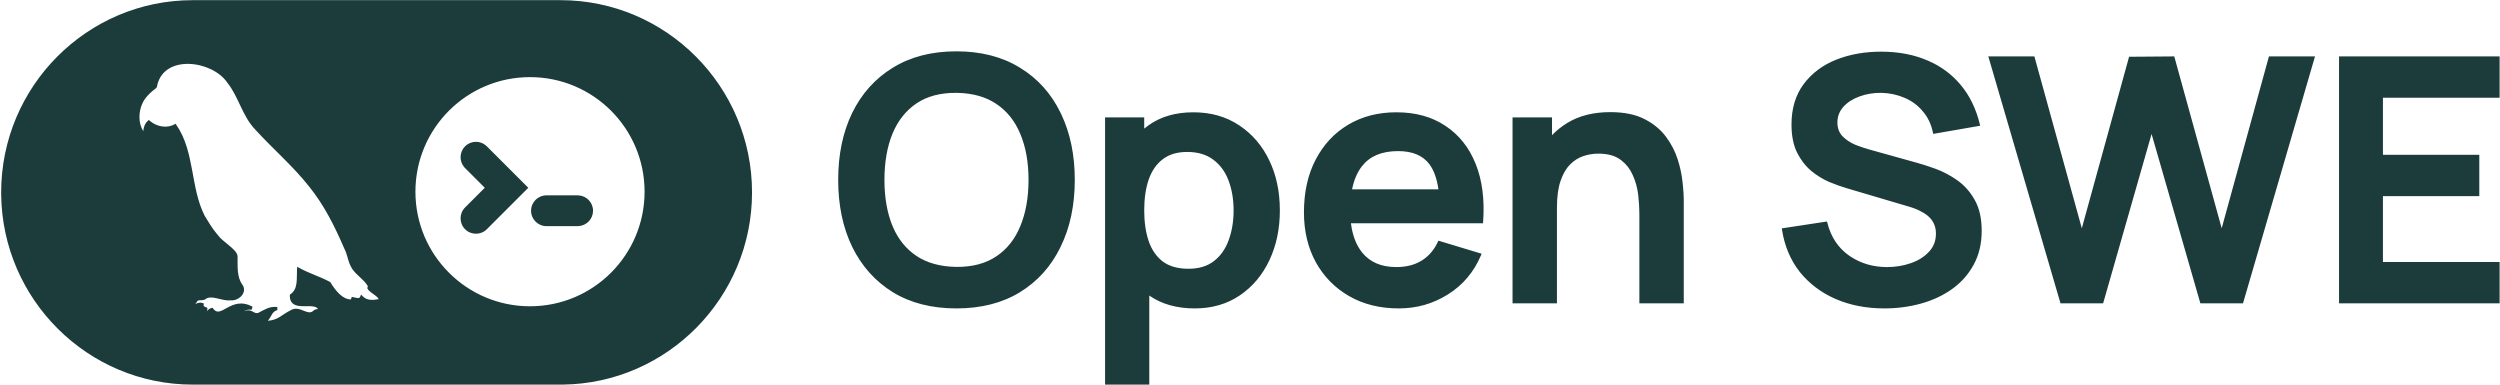
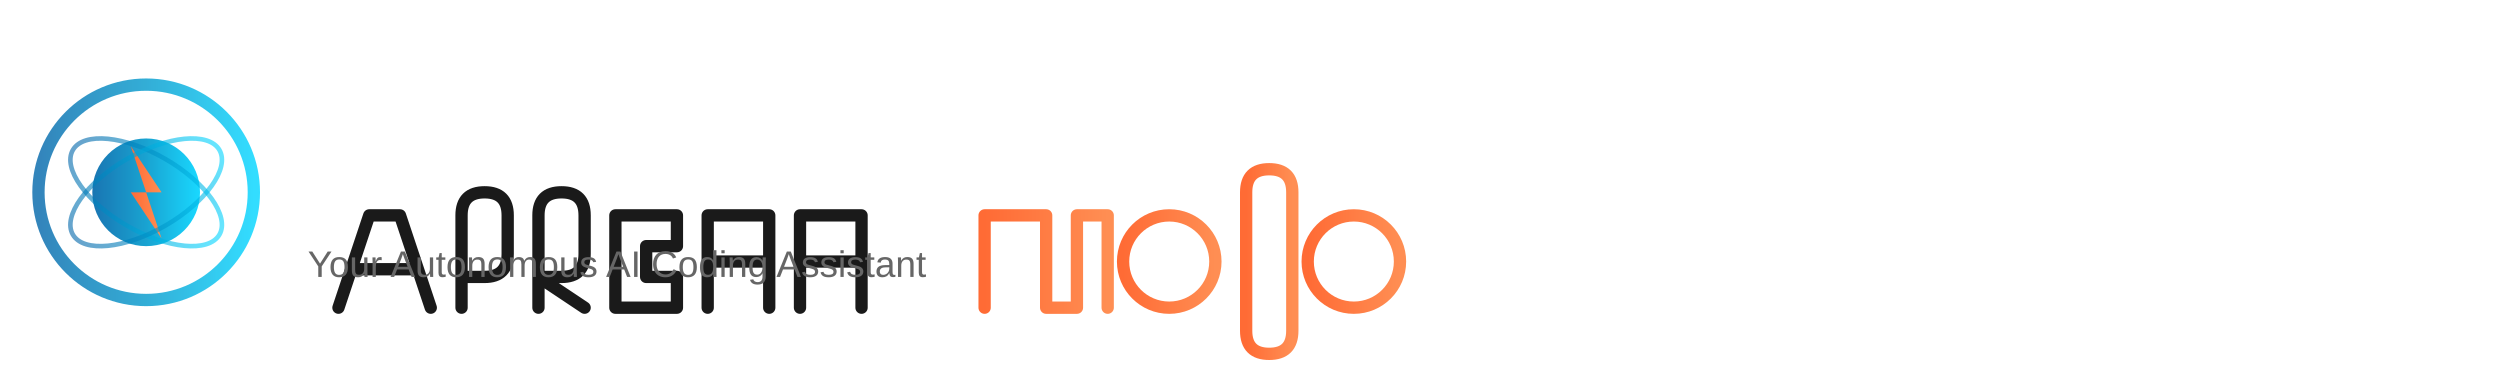
<svg xmlns="http://www.w3.org/2000/svg" width="1625" height="250" viewBox="0 0 1625 250" fill="none">
-   <path d="M364.304 0.104C432.97 0.105 488.822 56.159 488.822 125.053C488.822 193.408 433.839 249.123 365.911 249.99L364.304 250H125.272C57.142 250 1.626 194.819 0.763 126.665L0.753 125.053C0.753 56.159 56.606 0.104 125.272 0.104H364.304ZM775.651 72.99C787.045 72.99 796.964 75.785 805.367 81.409L806.154 81.934C814.227 87.42 820.502 94.835 824.981 104.153C829.606 113.701 831.906 124.568 831.906 136.729C831.906 148.745 829.643 159.571 825.096 169.188C820.548 178.805 814.123 186.432 805.819 192.042C797.491 197.67 787.751 200.469 776.642 200.469C764.955 200.469 755.07 197.708 747.043 192.13V250H718.296V76.293H743.74V83.597C744.652 82.843 745.593 82.121 746.563 81.431C754.468 75.785 764.185 72.99 775.651 72.99ZM122.818 41.532C117.969 41.409 113.355 42.402 109.691 44.668C106.076 46.904 103.335 50.41 102.191 55.455C102.188 55.857 102.116 56.258 101.919 56.645C101.701 57.072 101.375 57.398 101.004 57.67C98.437 59.552 96.176 61.667 94.279 64.221C92.011 67.396 90.68 71.714 90.645 75.967C90.618 79.351 91.41 82.615 93.12 85.207C93.373 82.853 93.971 80.478 96.078 78.567L96.732 77.973L97.402 78.55C101.794 82.332 108.379 83.603 113.312 80.868L114.102 80.431L114.617 81.171C120.696 89.891 122.954 100.247 124.879 110.559C126.815 120.929 128.414 131.232 133.045 140.251C135.497 144.332 137.917 148.406 140.904 151.955L141.511 152.66L141.561 152.716L141.601 152.779C142.204 153.715 143.216 154.746 144.476 155.86C145.731 156.971 147.147 158.091 148.547 159.245C149.926 160.382 151.285 161.547 152.336 162.692C153.361 163.809 154.234 165.052 154.415 166.354L154.424 166.416L154.425 166.478C154.475 169.936 154.304 173.342 154.665 176.671C154.999 179.751 155.782 182.624 157.564 185.135L157.935 185.633L157.997 185.713L158.042 185.805C159.331 188.419 158.34 190.988 156.609 192.713C154.932 194.385 152.396 195.455 150.021 195.202C148.576 195.382 147.095 195.233 145.659 194.971C144.198 194.704 142.672 194.298 141.282 193.979C138.433 193.326 136.045 193.022 134.104 194.066C133.525 194.631 132.841 194.886 132.193 195.008C131.538 195.131 130.823 195.129 130.283 195.146C129.11 195.185 128.487 195.317 128.068 196.022C127.871 196.469 127.545 196.896 127.277 197.23C127.121 197.426 126.973 197.602 126.837 197.771C128.16 196.936 129.742 196.347 131.708 197.008L132.526 197.283L132.374 198.133C132.31 198.49 132.347 198.685 132.385 198.787C132.42 198.884 132.484 198.975 132.617 199.078C132.763 199.192 132.967 199.3 133.255 199.427C133.483 199.527 133.912 199.697 134.21 199.836L134.806 200.115L134.786 200.772C134.774 201.185 134.703 201.581 134.64 201.913C134.619 202.022 134.598 202.122 134.58 202.217C134.663 202.115 134.749 202.013 134.836 201.914C135.459 201.204 136.264 200.498 137.47 200.184L138.119 200.015L138.522 200.552C139.229 201.495 139.882 202.01 140.477 202.274C141.06 202.533 141.665 202.586 142.346 202.472C143.045 202.354 143.813 202.063 144.688 201.639C145.569 201.212 146.482 200.69 147.516 200.127C149.541 199.024 151.917 197.823 154.683 197.417C157.485 197.006 160.619 197.418 164.16 199.402L163.622 201.273C161.577 201.171 159.906 201.353 158.548 202.32C159.373 201.978 160.116 201.789 160.804 201.726C162.144 201.602 163.158 201.964 163.997 202.386C164.381 202.579 164.796 202.821 165.101 202.986C165.436 203.168 165.73 203.309 166.025 203.403C166.556 203.572 167.182 203.62 168.125 203.24C169.859 202.334 171.741 201.229 173.677 200.465C175.666 199.679 177.826 199.201 180.213 199.579L180.334 201.527C178.537 202.046 177.628 202.995 176.848 204.206C176.429 204.856 176.086 205.514 175.632 206.3C175.213 207.024 174.729 207.793 174.097 208.543C177.619 208.143 179.606 207.332 181.427 206.259C182.466 205.646 183.432 204.961 184.656 204.155C185.857 203.365 187.242 202.5 189.029 201.595C192.125 199.723 195.238 201.134 197.615 202.065C198.896 202.567 199.987 202.958 201.005 203.006C201.947 203.05 202.847 202.8 203.77 201.897L203.776 201.891L203.783 201.885C204.52 201.191 205.371 200.993 206.104 200.93C206.302 200.913 206.501 200.905 206.69 200.9C206.534 200.626 206.35 200.401 206.141 200.215C205.681 199.805 205.048 199.514 204.224 199.322C202.524 198.927 200.379 199.022 198.043 199.034C195.825 199.046 193.392 198.985 191.533 198.077C190.567 197.605 189.737 196.897 189.172 195.861C188.613 194.838 188.353 193.568 188.39 192.028L188.402 191.517L188.825 191.227C191.298 189.538 192.292 187.075 192.695 184.183C192.898 182.728 192.946 181.196 192.965 179.627C192.983 178.08 192.973 176.472 193.067 174.963L193.167 173.379L194.553 174.152C197.708 175.912 201.05 177.303 204.437 178.698C207.594 179.999 210.796 181.306 213.83 182.901L214.435 183.225L214.667 183.352L214.807 183.576C216.394 186.131 218.382 189.027 220.756 191.224C222.952 193.256 225.384 194.603 228.061 194.637C228.158 194.355 228.258 194.075 228.371 193.771L228.66 192.989L229.48 193.133C230.027 193.228 230.627 193.393 231.13 193.517C231.666 193.649 232.135 193.747 232.553 193.77C232.965 193.792 233.255 193.736 233.469 193.622C233.666 193.517 233.897 193.311 234.101 192.842L234.703 191.459L235.742 192.552C238.303 195.245 242.152 195.252 245.982 194.483C246.036 194.412 246.045 194.372 246.046 194.362C246.05 194.332 246.055 194.224 245.925 193.996C245.641 193.5 244.984 192.884 244.039 192.154C243.585 191.803 243.097 191.45 242.599 191.089C242.106 190.732 241.602 190.366 241.137 190.006C240.673 189.647 240.226 189.276 239.852 188.903C239.486 188.539 239.136 188.122 238.922 187.661L238.658 187.092L239.056 186.606C239.08 186.577 239.124 186.519 239.093 186.315C239.057 186.084 238.931 185.747 238.663 185.302C238.129 184.413 237.201 183.351 236.092 182.225C234.992 181.108 233.778 179.989 232.695 178.972C231.671 178.008 230.711 177.085 230.181 176.391C228.17 174.187 227.183 171.537 226.393 168.96C225.58 166.312 224.986 163.81 223.788 161.543L223.77 161.508L223.754 161.471C217.589 147.157 210.56 133.038 200.733 121.01L200.729 121.003L200.723 120.997C195.52 114.411 189.704 108.381 183.75 102.422C177.807 96.475 171.71 90.583 166.011 84.326V84.325C161.689 79.855 158.965 74.456 156.423 69.114C153.856 63.721 151.483 58.409 147.85 53.844L147.825 53.812L147.804 53.78C142.893 46.512 132.561 41.779 122.818 41.532ZM621.66 33.365C637.659 33.365 651.424 36.885 662.91 43.971H662.909C674.45 50.971 683.272 60.766 689.369 73.329L689.938 74.513C695.727 86.801 698.607 100.944 698.607 116.917C698.607 133.403 695.538 147.94 689.37 160.5L689.371 160.501C683.274 173.068 674.45 182.901 662.908 189.976H662.906C651.421 196.986 637.657 200.469 621.66 200.469C605.663 200.469 591.899 196.986 580.413 189.976L580.409 189.974C568.942 182.9 560.12 173.068 553.95 160.505L553.948 160.501C547.854 147.941 544.822 133.404 544.822 116.917C544.822 100.43 547.854 85.894 553.948 73.334L553.95 73.329C560.12 60.767 568.941 50.972 580.409 43.971C591.896 36.885 605.661 33.365 621.66 33.365ZM907.67 72.99C920.154 72.99 930.812 75.927 939.591 81.852C948.435 87.698 954.979 95.976 959.23 106.641C963.482 117.306 965.068 129.829 964.032 144.177L963.965 145.104H878.116C879.088 152.984 881.514 159.284 885.337 164.062C890.392 170.382 897.781 173.594 907.67 173.594C914.05 173.594 919.475 172.197 923.986 169.449L924.414 169.181C928.796 166.37 932.196 162.395 934.611 157.22L934.978 156.435L935.808 156.686L962.004 164.61L963.07 164.934L962.635 165.959C958.008 176.854 950.83 185.346 941.109 191.402C931.481 197.447 920.84 200.469 909.211 200.469C897.029 200.469 886.286 197.83 877.015 192.521C867.756 187.22 860.508 179.86 855.284 170.456L855.281 170.451C850.127 161.038 847.564 150.229 847.563 138.051C847.563 124.934 850.084 113.505 855.162 103.796C860.233 94.028 867.294 86.438 876.34 81.056C885.392 75.669 895.847 72.99 907.67 72.99ZM1223.37 33.586C1234.34 33.66 1244.16 35.55 1252.81 39.278L1253.62 39.626C1261.92 43.27 1268.9 48.495 1274.55 55.301C1280.38 62.329 1284.48 70.801 1286.86 80.69L1287.11 81.728L1286.06 81.91L1257.55 86.863L1256.6 87.028L1256.4 86.084C1255.26 80.656 1253.05 76.082 1249.8 72.335L1249.79 72.319C1246.59 68.482 1242.64 65.568 1237.95 63.574L1237.94 63.572C1233.3 61.572 1228.33 60.495 1223.02 60.351C1217.85 60.279 1213.06 61.069 1208.63 62.71L1208.63 62.714C1204.29 64.279 1200.8 66.539 1198.14 69.478L1197.68 70.027C1195.43 72.799 1194.32 75.979 1194.32 79.603C1194.32 83.275 1195.42 86.21 1197.57 88.494C1199.81 90.802 1202.58 92.669 1205.91 94.088C1208.96 95.294 1212.04 96.332 1215.14 97.205L1216.47 97.569L1216.48 97.572H1216.48L1244.87 105.494L1246.36 105.9C1249.9 106.888 1253.79 108.157 1258.05 109.704C1262.98 111.497 1267.72 113.998 1272.26 117.201C1276.87 120.449 1280.64 124.711 1283.57 129.969H1283.57C1286.61 135.298 1288.1 142.01 1288.1 150.048C1288.1 158.409 1286.34 165.809 1282.8 172.216C1279.35 178.513 1274.66 183.762 1268.74 187.957C1262.84 192.14 1256.09 195.269 1248.51 197.352L1248.51 197.351C1241 199.43 1233.14 200.469 1224.91 200.469C1213.2 200.469 1202.6 198.43 1193.14 194.333L1193.14 194.332C1183.75 190.235 1175.99 184.378 1169.86 176.761L1169.86 176.753C1163.8 169.048 1159.96 159.932 1158.32 149.432L1158.16 148.439L1159.16 148.289L1186.67 144.106L1187.57 143.97L1187.79 144.853C1190.09 154.033 1194.77 161.084 1201.82 166.069L1202.49 166.532C1209.49 171.235 1217.5 173.594 1226.56 173.594C1232.1 173.594 1237.31 172.73 1242.19 171.009C1247.04 169.294 1250.93 166.808 1253.89 163.572L1253.9 163.564C1256.87 160.387 1258.36 156.49 1258.36 151.81C1258.36 149.721 1258.01 147.831 1257.33 146.127L1257.33 146.114C1256.64 144.339 1255.62 142.77 1254.25 141.399L1254.24 141.391L1254.23 141.381C1252.93 140.013 1251.19 138.754 1248.99 137.618L1248.98 137.609L1248.96 137.6C1246.84 136.396 1244.34 135.359 1241.46 134.496V134.497L1200.52 122.389V122.391C1196.96 121.352 1193.11 119.981 1188.98 118.282L1188.97 118.278L1188.96 118.274C1184.83 116.474 1180.9 114.039 1177.16 110.977L1177.16 110.97L1177.15 110.962C1173.44 107.784 1170.39 103.786 1167.99 98.983L1167.98 98.975L1167.98 98.967C1165.62 94.027 1164.47 87.999 1164.47 80.925C1164.47 70.551 1167.09 61.782 1172.37 54.682L1172.37 54.68C1177.7 47.548 1184.83 42.23 1193.72 38.719L1193.72 38.718C1202.66 35.217 1212.55 33.512 1223.37 33.586ZM1223.82 199.463H1223.82H1223.82ZM623.139 199.459H623.14C623.63 199.452 624.119 199.442 624.605 199.429H624.604C624.118 199.442 623.629 199.452 623.139 199.459ZM344.5 50.13C303.369 50.13 270.025 83.473 270.025 124.604C270.025 165.736 303.369 199.08 344.5 199.08C385.631 199.08 418.976 165.736 418.976 124.604C418.976 83.473 385.631 50.13 344.5 50.13ZM1046.67 72.881C1055.58 72.881 1063.01 74.364 1068.92 77.394C1074.76 80.389 1079.43 84.226 1082.91 88.914C1086.35 93.548 1088.9 98.491 1090.55 103.739C1092.18 108.926 1093.22 113.869 1093.67 118.566L1093.85 120.24C1094.25 124.057 1094.45 127.245 1094.45 129.795V197.167H1065.59V138.931C1065.59 135.233 1065.34 131.125 1064.83 126.605C1064.32 122.161 1063.14 117.898 1061.28 113.811L1061.27 113.801L1061.27 113.791C1059.62 109.956 1057.16 106.778 1053.9 104.246L1053.23 103.742C1049.79 101.195 1045.03 99.866 1038.85 99.866C1035.59 99.866 1032.36 100.398 1029.15 101.466C1026.01 102.513 1023.14 104.332 1020.52 106.948C1018.01 109.453 1015.95 112.975 1014.37 117.572L1014.37 117.577L1013.43 117.247L1014.37 117.577C1012.81 122.056 1012.01 127.878 1012.01 135.079V197.167H983.149V76.293H1008.81V87.88C1011.5 85.063 1014.55 82.573 1017.95 80.414L1018.69 79.949C1026.38 75.219 1035.72 72.881 1046.67 72.881ZM1413.47 37.401L1444.1 148.374L1474.61 37.402L1474.82 36.668H1504.76L1504.38 37.948L1458.16 196.447L1457.95 197.167H1430.25L1430.04 196.443L1398.53 87.079L1367.24 196.442L1367.03 197.167H1339.33L1339.12 196.447L1292.78 37.948L1292.41 36.668H1322.35L1322.55 37.401L1353.18 148.378L1383.7 37.622L1383.9 36.894L1384.65 36.888L1412.5 36.668L1413.27 36.662L1413.47 37.401ZM1624.75 63.543H1548.91V100.618H1611.54V127.493H1548.91V170.291H1624.75V197.167H1520.38V36.668H1624.75V63.543ZM935.152 193.584C935.501 193.413 935.847 193.236 936.193 193.058C935.847 193.236 935.501 193.413 935.152 193.584ZM936.518 192.888C936.773 192.754 937.029 192.619 937.283 192.48C937.029 192.619 936.773 192.754 936.518 192.888ZM937.587 192.313C937.893 192.145 938.199 191.974 938.504 191.799C938.199 191.974 937.893 192.145 937.587 192.313ZM938.593 191.748C938.66 191.709 938.728 191.673 938.795 191.634C939.094 191.46 939.393 191.282 939.69 191.103V191.102C939.326 191.322 938.96 191.537 938.593 191.748ZM874.192 189.606C874.456 189.781 874.721 189.954 874.988 190.125C874.449 189.779 873.916 189.426 873.392 189.064L874.192 189.606ZM943.198 188.819C942.631 189.219 942.054 189.608 941.468 189.989L942.341 189.411C942.629 189.216 942.915 189.019 943.198 188.819ZM944.778 187.661L944.87 187.593C944.903 187.568 944.934 187.542 944.967 187.517C944.904 187.565 944.841 187.613 944.778 187.661ZM945.659 186.978C945.687 186.955 945.714 186.932 945.742 186.91C945.714 186.932 945.687 186.955 945.659 186.978ZM946.423 186.359C946.458 186.331 946.492 186.301 946.527 186.272C946.492 186.301 946.458 186.331 946.423 186.359ZM1269.98 185.791C1270.12 185.682 1270.26 185.571 1270.39 185.46C1270.26 185.571 1270.12 185.682 1269.98 185.791ZM947.228 185.682C947.259 185.655 947.29 185.628 947.321 185.601C947.29 185.628 947.259 185.655 947.228 185.682ZM1272.62 183.562C1272 184.125 1271.36 184.674 1270.71 185.208C1270.74 185.185 1270.77 185.163 1270.79 185.14C1271.13 184.863 1271.47 184.583 1271.8 184.298C1271.96 184.155 1272.12 184.012 1272.29 183.867C1272.4 183.767 1272.51 183.663 1272.62 183.562ZM1274.03 182.225C1274.23 182.026 1274.43 181.826 1274.63 181.624C1274.43 181.826 1274.23 182.026 1274.03 182.225ZM771.688 98.766C765.102 98.766 759.831 100.374 755.791 103.509L755.783 103.516C751.71 106.606 748.659 110.977 746.658 116.689C744.721 122.358 743.74 129.033 743.74 136.729C743.74 144.346 744.72 151.018 746.656 156.762C748.655 162.472 751.74 166.885 755.89 170.052C760.074 173.117 765.605 174.694 772.569 174.694C779.296 174.694 784.754 173.015 789.02 169.729C793.329 166.408 796.525 161.912 798.596 156.201L798.599 156.194C800.753 150.377 801.838 143.892 801.838 136.729C801.838 129.641 800.753 123.231 798.6 117.488L798.599 117.484C796.457 111.703 793.155 107.173 788.702 103.851L788.693 103.844C784.281 100.482 778.637 98.766 771.688 98.766ZM621.646 60.352C611.16 60.28 602.531 62.594 595.693 67.224C588.829 71.871 583.627 78.42 580.099 86.914L580.1 86.915C576.636 95.429 574.89 105.422 574.89 116.917C574.89 128.411 576.636 138.365 580.098 146.804L580.426 147.581C583.875 155.554 588.93 161.775 595.584 166.28H595.583C602.505 170.917 611.182 173.339 621.674 173.483C632.159 173.555 640.788 171.241 647.626 166.611L647.63 166.608C654.567 161.96 659.766 155.411 663.22 146.92L663.223 146.913C666.757 138.401 668.54 128.409 668.54 116.917C668.54 105.424 666.758 95.509 663.226 87.147L663.221 87.138C659.767 78.72 654.569 72.207 647.63 67.557L647.626 67.554C640.993 63.063 632.678 60.649 622.624 60.371L621.646 60.352ZM923.633 170.812C923.228 171.038 922.817 171.253 922.399 171.459C922.812 171.256 923.219 171.043 923.619 170.82L923.633 170.812ZM748.779 163.611C748.817 163.672 748.856 163.732 748.895 163.793C748.763 163.583 748.631 163.371 748.504 163.155L748.779 163.611ZM653.766 162.952C653.948 162.777 654.128 162.599 654.307 162.421C654.128 162.599 653.948 162.777 653.766 162.952ZM654.527 162.199C654.625 162.101 654.722 162.002 654.818 161.902C654.722 162.002 654.625 162.101 654.527 162.199ZM655.049 161.661C655.148 161.557 655.247 161.453 655.345 161.348C655.247 161.453 655.148 161.557 655.049 161.661ZM655.545 161.131C655.657 161.008 655.769 160.885 655.88 160.761C655.769 160.885 655.657 161.008 655.545 161.131ZM656.047 160.575C656.159 160.448 656.271 160.321 656.382 160.192C656.271 160.321 656.159 160.448 656.047 160.575ZM656.557 159.988C656.67 159.855 656.783 159.721 656.896 159.586C656.783 159.721 656.67 159.855 656.557 159.988ZM657.04 159.413C657.2 159.219 657.358 159.023 657.515 158.825C657.358 159.023 657.2 159.219 657.04 159.413ZM1259.33 152.925C1259.33 152.857 1259.34 152.79 1259.34 152.722V152.708C1259.34 152.78 1259.33 152.853 1259.33 152.925ZM662.21 151.509C662.003 151.91 661.793 152.308 661.577 152.699L661.976 151.962C662.055 151.812 662.132 151.66 662.21 151.509ZM1287.06 151.974C1287.07 151.897 1287.07 151.821 1287.07 151.744C1287.07 151.821 1287.07 151.897 1287.06 151.974ZM302.304 95.106C306.087 91.323 312.148 91.205 316.073 94.752L316.446 95.106L343.393 122.053L316.446 148.999C312.541 152.904 306.209 152.904 302.304 148.999C298.399 145.094 298.399 138.762 302.304 134.856L315.107 122.053L302.304 109.249L301.949 108.876C298.402 104.951 298.521 98.89 302.304 95.106ZM579.854 148.761C580.004 149.092 580.158 149.419 580.313 149.744C580.154 149.411 579.997 149.075 579.844 148.735L579.854 148.761ZM664.648 146.042C664.485 146.463 664.319 146.882 664.146 147.296L664.479 146.48C664.536 146.335 664.592 146.188 664.648 146.042ZM375.989 126.993C381.273 127.261 385.475 131.63 385.475 136.98C385.474 142.33 381.272 146.699 375.989 146.967L375.475 146.98H355.185C349.662 146.98 345.185 142.503 345.185 136.98C345.185 131.458 349.662 126.98 355.185 126.98H375.475L375.989 126.993ZM802.622 142.165L802.632 142.055C802.643 141.918 802.651 141.781 802.661 141.645C802.648 141.818 802.636 141.992 802.622 142.165ZM802.686 141.303C802.704 141.033 802.72 140.763 802.735 140.491C802.72 140.763 802.704 141.033 802.686 141.303ZM802.746 140.291C802.76 140.021 802.772 139.751 802.783 139.479C802.772 139.751 802.76 140.021 802.746 140.291ZM1283.58 132.142C1283.79 132.57 1283.98 133.006 1284.17 133.452C1283.98 133.006 1283.78 132.57 1283.58 132.142ZM908.771 98.215C898.128 98.215 890.388 101.512 885.344 107.958L885.34 107.962C882.263 111.851 880.09 116.876 878.852 123.072H934.968C933.969 115.999 931.997 110.572 929.105 106.732C924.871 101.11 918.17 98.215 908.771 98.215ZM800.658 120.51V120.509C800.555 120.157 800.447 119.808 800.337 119.46C800.447 119.808 800.555 120.157 800.658 120.51ZM669.508 119.464C669.511 119.334 669.516 119.204 669.519 119.074V119.041C669.516 119.182 669.511 119.323 669.508 119.464ZM800.26 119.221C800.163 118.922 800.065 118.625 799.963 118.329C800.065 118.625 800.163 118.922 800.26 119.221ZM799.908 118.172C799.787 117.825 799.664 117.48 799.536 117.138C799.664 117.48 799.787 117.825 799.908 118.172ZM1259.52 111.337C1259.81 111.454 1260.1 111.574 1260.39 111.696C1259.8 111.448 1259.21 111.209 1258.61 110.981L1259.52 111.337ZM886.586 105.053C886.478 105.161 886.37 105.269 886.264 105.379C886.37 105.269 886.478 105.161 886.586 105.053ZM887.146 104.511C887.021 104.627 886.898 104.746 886.775 104.865C886.898 104.746 887.021 104.627 887.146 104.511ZM887.782 103.935C887.617 104.079 887.453 104.225 887.292 104.374C887.454 104.225 887.617 104.079 887.782 103.935ZM888.423 103.396C888.242 103.542 888.065 103.692 887.889 103.844C888.065 103.692 888.242 103.542 888.423 103.396ZM1088.89 101.98C1089.1 102.547 1089.3 103.116 1089.48 103.689C1089.31 103.166 1089.14 102.644 1088.95 102.127C1088.93 102.078 1088.91 102.03 1088.89 101.98ZM754.394 103.339C754.371 103.357 754.35 103.377 754.327 103.396C754.477 103.27 754.629 103.147 754.782 103.025L754.394 103.339ZM1088.22 100.242C1088.43 100.753 1088.63 101.268 1088.82 101.785C1088.75 101.583 1088.67 101.381 1088.59 101.181C1088.47 100.866 1088.35 100.553 1088.22 100.241V100.242ZM760.492 99.7C760.33 99.765 760.169 99.831 760.01 99.898L760.493 99.7C760.655 99.636 760.819 99.573 760.983 99.512L760.492 99.7ZM1036.46 98.959C1036.21 98.979 1035.95 99.001 1035.7 99.027H1035.7C1035.95 99.001 1036.21 98.979 1036.46 98.959ZM1037.17 98.912C1036.96 98.923 1036.76 98.937 1036.55 98.952C1036.76 98.937 1036.96 98.923 1037.17 98.912ZM1037.93 98.881C1037.75 98.886 1037.57 98.893 1037.38 98.901C1037.57 98.893 1037.75 98.886 1037.93 98.881ZM1038.22 98.872C1038.19 98.873 1038.15 98.874 1038.11 98.875C1038.36 98.869 1038.61 98.866 1038.85 98.866C1038.64 98.866 1038.43 98.868 1038.22 98.872ZM918.501 98.469H918.502H918.501ZM916.271 97.92H916.272C916.034 97.871 915.793 97.826 915.55 97.782C915.792 97.826 916.033 97.871 916.271 97.92ZM915.422 97.76C915.215 97.724 915.007 97.688 914.798 97.655C915.007 97.688 915.215 97.723 915.422 97.76ZM914.649 97.633C914.404 97.596 914.157 97.561 913.907 97.528C914.157 97.561 914.404 97.596 914.649 97.633ZM1086.04 95.65C1086.2 95.951 1086.36 96.252 1086.51 96.555C1086.2 95.949 1085.88 95.348 1085.54 94.752L1086.04 95.65ZM870.694 86.173C870.648 86.21 870.602 86.246 870.556 86.283C870.062 86.681 869.576 87.088 869.097 87.503L869.821 86.887C870.11 86.646 870.401 86.408 870.694 86.173ZM872.268 84.963C872.05 85.124 871.835 85.287 871.62 85.451C871.835 85.287 872.05 85.124 872.268 84.963ZM873.063 84.385C872.886 84.512 872.709 84.641 872.533 84.769C872.709 84.641 872.886 84.512 873.063 84.385ZM873.958 83.761C873.759 83.897 873.561 84.034 873.364 84.173C873.561 84.034 873.759 83.897 873.958 83.761ZM662.828 83.811L662.741 83.628C662.68 83.502 662.616 83.378 662.554 83.254C662.646 83.439 662.737 83.624 662.828 83.811ZM874.404 83.458C874.337 83.503 874.27 83.549 874.203 83.595C874.412 83.454 874.622 83.315 874.833 83.177C874.69 83.27 874.546 83.363 874.404 83.458ZM875.209 82.931C875.169 82.956 875.13 82.983 875.09 83.009C875.305 82.87 875.522 82.733 875.739 82.597C875.562 82.708 875.385 82.818 875.209 82.931ZM876.851 81.915C876.556 82.09 876.265 82.268 875.975 82.448C876.265 82.268 876.556 82.09 876.851 81.915ZM1017.73 81.746C1017.64 81.805 1017.55 81.866 1017.46 81.926C1017.57 81.855 1017.67 81.784 1017.78 81.714L1017.73 81.746ZM1193.37 81.029C1193.38 81.11 1193.39 81.19 1193.4 81.27C1193.39 81.176 1193.38 81.082 1193.37 80.986L1193.37 81.029ZM1019.4 80.69C1019.33 80.732 1019.26 80.772 1019.19 80.814C1019.26 80.772 1019.33 80.732 1019.4 80.69ZM932.25 78.882C933.143 79.29 934.019 79.722 934.879 80.181C934.592 80.028 934.304 79.878 934.014 79.731C933.724 79.583 933.431 79.439 933.138 79.298C932.844 79.156 932.548 79.018 932.25 78.882ZM1019.94 80.362C1019.92 80.375 1019.9 80.389 1019.88 80.402C1019.97 80.345 1020.07 80.288 1020.17 80.231C1020.09 80.275 1020.02 80.318 1019.94 80.362ZM880.245 80.058C880.072 80.144 879.9 80.234 879.729 80.322C880 80.183 880.272 80.044 880.546 79.909C880.446 79.959 880.345 80.007 880.245 80.058ZM1020.68 79.936C1020.63 79.965 1020.58 79.995 1020.53 80.024C1020.66 79.948 1020.8 79.873 1020.94 79.798C1020.85 79.844 1020.77 79.889 1020.68 79.936ZM881.114 79.632C881.014 79.68 880.914 79.73 880.814 79.778C881.088 79.645 881.363 79.514 881.64 79.386C881.464 79.467 881.289 79.548 881.114 79.632ZM1021.6 79.44C1021.46 79.511 1021.33 79.583 1021.2 79.655C1021.33 79.583 1021.46 79.511 1021.6 79.44ZM881.992 79.222C881.941 79.245 881.891 79.269 881.84 79.293C882.184 79.134 882.53 78.978 882.878 78.827L881.992 79.222ZM1022.31 79.076C1022.19 79.134 1022.08 79.192 1021.96 79.251C1022.08 79.192 1022.19 79.134 1022.31 79.076ZM1022.99 78.736C1022.93 78.765 1022.88 78.794 1022.82 78.823C1022.88 78.794 1022.93 78.765 1022.99 78.736ZM885.835 77.644C885.707 77.692 885.579 77.738 885.451 77.786C885.579 77.738 885.707 77.692 885.835 77.644ZM886.501 77.403C886.425 77.43 886.349 77.458 886.272 77.485C886.383 77.446 886.493 77.406 886.604 77.367L886.501 77.403ZM890.256 76.227C889.937 76.314 889.62 76.405 889.305 76.498C889.936 76.312 890.573 76.137 891.215 75.972L890.256 76.227ZM1032.14 75.501C1032.09 75.513 1032.05 75.526 1032 75.538C1032.34 75.453 1032.69 75.37 1033.04 75.292L1032.14 75.501ZM893.305 75.475C893.226 75.492 893.147 75.509 893.068 75.526C893.147 75.509 893.226 75.492 893.305 75.475ZM894.141 75.298C894.088 75.308 894.036 75.319 893.984 75.33C894.068 75.313 894.152 75.295 894.235 75.278C894.204 75.285 894.172 75.291 894.141 75.298ZM897.253 74.747C897.144 74.763 897.035 74.781 896.927 74.798C897.035 74.781 897.144 74.763 897.253 74.747ZM899.181 74.485C899.153 74.489 899.125 74.493 899.098 74.496C899.245 74.478 899.392 74.46 899.54 74.443C899.42 74.457 899.3 74.471 899.181 74.485ZM900.276 74.363C900.1 74.382 899.924 74.4 899.749 74.42C899.924 74.4 900.1 74.382 900.276 74.363ZM900.911 74.301C900.815 74.31 900.72 74.319 900.624 74.328C900.72 74.319 900.815 74.31 900.911 74.301ZM901.692 74.231C901.604 74.239 901.516 74.246 901.428 74.254C901.516 74.246 901.604 74.239 901.692 74.231ZM902.303 74.184C902.272 74.186 902.242 74.188 902.212 74.19C902.28 74.185 902.349 74.181 902.417 74.176C902.379 74.178 902.341 74.181 902.303 74.184ZM903.4 74.111C903.364 74.113 903.328 74.116 903.292 74.118C903.328 74.116 903.364 74.113 903.4 74.111ZM1042.38 74.007C1042.17 74.02 1041.96 74.034 1041.75 74.049C1041.96 74.034 1042.17 74.02 1042.38 74.007ZM1043.61 73.943C1043.3 73.957 1042.99 73.972 1042.68 73.989C1042.99 73.972 1043.3 73.957 1043.61 73.943ZM615.708 59.579C615.514 59.596 615.321 59.613 615.128 59.632C615.321 59.613 615.514 59.596 615.708 59.579ZM616.099 59.546C616.044 59.55 615.989 59.555 615.935 59.56C616.223 59.536 616.513 59.514 616.805 59.494L616.099 59.546ZM1195.75 39.023C1195.19 39.225 1194.64 39.434 1194.09 39.649L1194.92 39.331C1195.19 39.227 1195.47 39.124 1195.75 39.023ZM1210.78 35.368C1210.62 35.391 1210.45 35.414 1210.29 35.438C1210.55 35.401 1210.81 35.365 1211.07 35.33C1210.97 35.343 1210.88 35.355 1210.78 35.368ZM1211.72 35.246C1211.62 35.258 1211.52 35.272 1211.42 35.284C1211.71 35.247 1212 35.211 1212.29 35.177C1212.1 35.199 1211.91 35.222 1211.72 35.246ZM1213.6 35.033C1213.23 35.072 1212.85 35.112 1212.48 35.155C1212.85 35.112 1213.23 35.071 1213.6 35.033ZM611.827 34.842C611.509 34.874 611.193 34.908 610.877 34.943C611.193 34.908 611.509 34.874 611.827 34.842ZM613.42 34.697C613.059 34.727 612.699 34.759 612.341 34.793C612.699 34.759 613.059 34.727 613.42 34.697ZM614.397 34.62C614.191 34.635 613.986 34.653 613.78 34.669C614.149 34.64 614.518 34.613 614.89 34.588C614.725 34.599 614.561 34.608 614.397 34.62ZM616.466 34.496C616.108 34.514 615.751 34.534 615.396 34.556C615.751 34.534 616.108 34.514 616.466 34.496ZM617.263 34.457C617.152 34.462 617.041 34.468 616.931 34.473C617.393 34.452 617.857 34.433 618.323 34.418C617.969 34.429 617.615 34.442 617.263 34.457ZM619.851 34.381C619.392 34.389 618.936 34.399 618.481 34.413C618.936 34.399 619.392 34.389 619.851 34.381ZM621.66 34.365C621.166 34.365 620.675 34.369 620.186 34.376C620.675 34.369 621.166 34.365 621.66 34.365ZM1273.38 182.863C1273.57 182.682 1273.75 182.5 1273.94 182.316C1273.75 182.5 1273.57 182.682 1273.38 182.863ZM1283.47 131.916L1283.23 131.436C1283.31 131.595 1283.39 131.757 1283.47 131.919C1283.47 131.918 1283.47 131.917 1283.47 131.916ZM871.44 85.588C871.395 85.623 871.348 85.658 871.303 85.693C871.099 85.852 870.896 86.012 870.694 86.173C870.941 85.976 871.19 85.781 871.44 85.588Z" fill="#1C3C3C" />
+   <defs>
+     <linearGradient id="gradient-light" x1="0%" y1="0%" x2="100%" y2="0%">
+       <stop offset="0%" style="stop-color:#0066AA;stop-opacity:1" />
+       <stop offset="50%" style="stop-color:#0099CC;stop-opacity:1" />
+       <stop offset="100%" style="stop-color:#00D4FF;stop-opacity:1" />
+     </linearGradient>
+     <linearGradient id="accent-light" x1="0%" y1="0%" x2="100%" y2="0%">
+       <stop offset="0%" style="stop-color:#FF6B35;stop-opacity:1" />
+       <stop offset="100%" style="stop-color:#FF8E53;stop-opacity:1" />
+     </linearGradient>
+   </defs>
+   <g transform="translate(20, 50)">
+     <circle cx="75" cy="75" r="70" stroke="url(#gradient-light)" stroke-width="8" fill="none" opacity="0.8" />
+     <circle cx="75" cy="75" r="35" fill="url(#gradient-light)" opacity="0.9" />
+     <path d="M65 45 L85 75 L75 75 L85 105 L65 75 L75 75 Z" fill="url(#accent-light)" />
+     <ellipse cx="75" cy="75" rx="55" ry="25" stroke="url(#gradient-light)" stroke-width="3" fill="none" opacity="0.6" transform="rotate(30 75 75)" />
+     <ellipse cx="75" cy="75" rx="55" ry="25" stroke="url(#gradient-light)" stroke-width="3" fill="none" opacity="0.6" transform="rotate(-30 75 75)" />
+   </g>
+   <g transform="translate(200, 80)">
+     <path d="M20 120 L40 60 L60 60 L80 120 M30 95 L70 95" stroke="#1A1A1A" stroke-width="8" stroke-linecap="round" stroke-linejoin="round" fill="none" />
+     <path d="M100 120 L100 60 Q100 45 115 45 Q130 45 130 60 L130 85 Q130 100 115 100 L100 100" stroke="#1A1A1A" stroke-width="8" stroke-linecap="round" stroke-linejoin="round" fill="none" />
+     <path d="M150 120 L150 60 Q150 45 165 45 Q180 45 180 60 L180 85 Q180 100 165 100 L150 100 M150 100 L180 120" stroke="#1A1A1A" stroke-width="8" stroke-linecap="round" stroke-linejoin="round" fill="none" />
+     <path d="M200 120 L200 60 L240 60 L240 80 L220 80 L220 100 L240 100 L240 120 L200 120" stroke="#1A1A1A" stroke-width="8" stroke-linecap="round" stroke-linejoin="round" fill="none" />
+     <path d="M260 120 L260 60 L300 60 L300 120 M260 90 L300 90" stroke="#1A1A1A" stroke-width="8" stroke-linecap="round" stroke-linejoin="round" fill="none" />
+     <path d="M320 120 L320 60 L360 60 L360 120 M320 90 L360 90" stroke="#1A1A1A" stroke-width="8" stroke-linecap="round" stroke-linejoin="round" fill="none" />
+   </g>
+   <g transform="translate(620, 80)">
+     <path d="M20 120 L20 60 L40 60 L60 60 L60 120 L80 120 L80 60 L100 60 L100 120" stroke="url(#accent-light)" stroke-width="8" stroke-linecap="round" stroke-linejoin="round" fill="none" />
+     <circle cx="140" cy="90" r="30" stroke="url(#accent-light)" stroke-width="8" fill="none" />
+     <path d="M190 120 L190 60 L190 45 Q190 30 205 30 Q220 30 220 45 L220 60 L220 120 L220 135 Q220 150 205 150 Q190 150 190 135 L190 120" stroke="url(#accent-light)" stroke-width="8" stroke-linecap="round" stroke-linejoin="round" fill="none" />
+     <circle cx="260" cy="90" r="30" stroke="url(#accent-light)" stroke-width="8" fill="none" />
+   </g>
+   <g transform="translate(200, 180)">
+     <text x="0" y="0" font-family="Arial, sans-serif" font-size="24" font-weight="300" fill="#666666">Your Autonomous AI Coding Assistant</text>
+   </g>
</svg>
